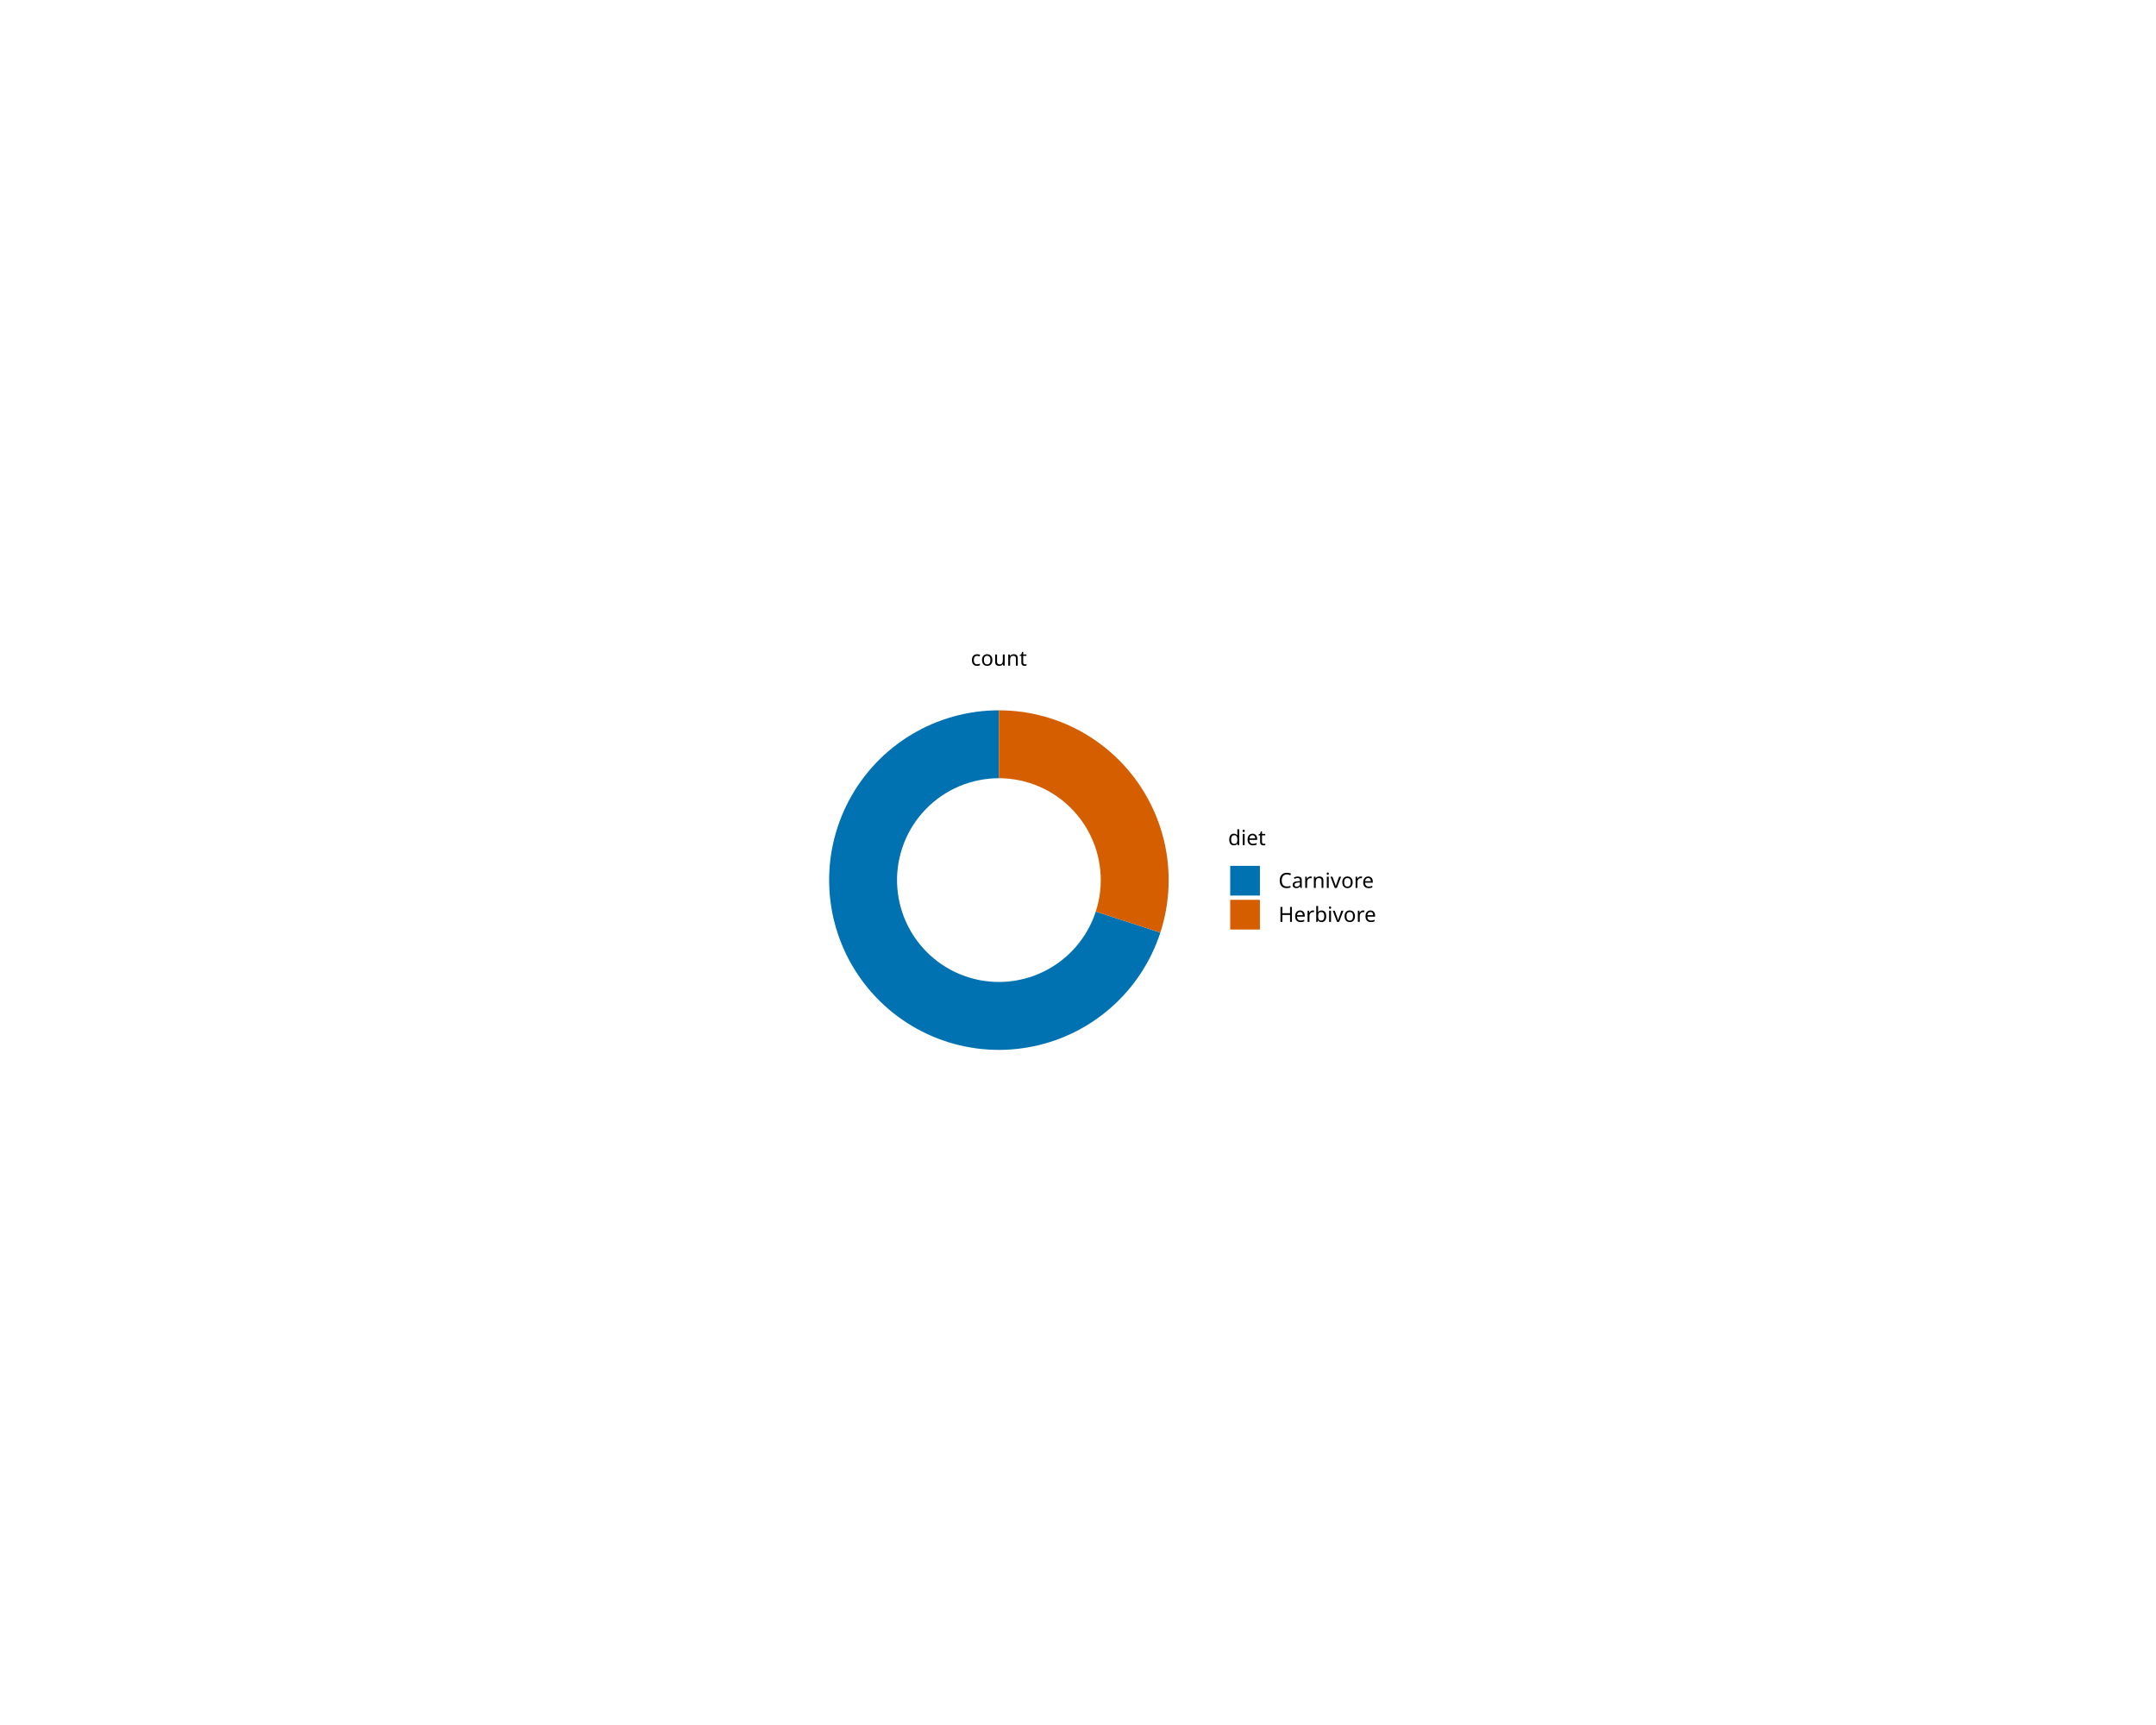
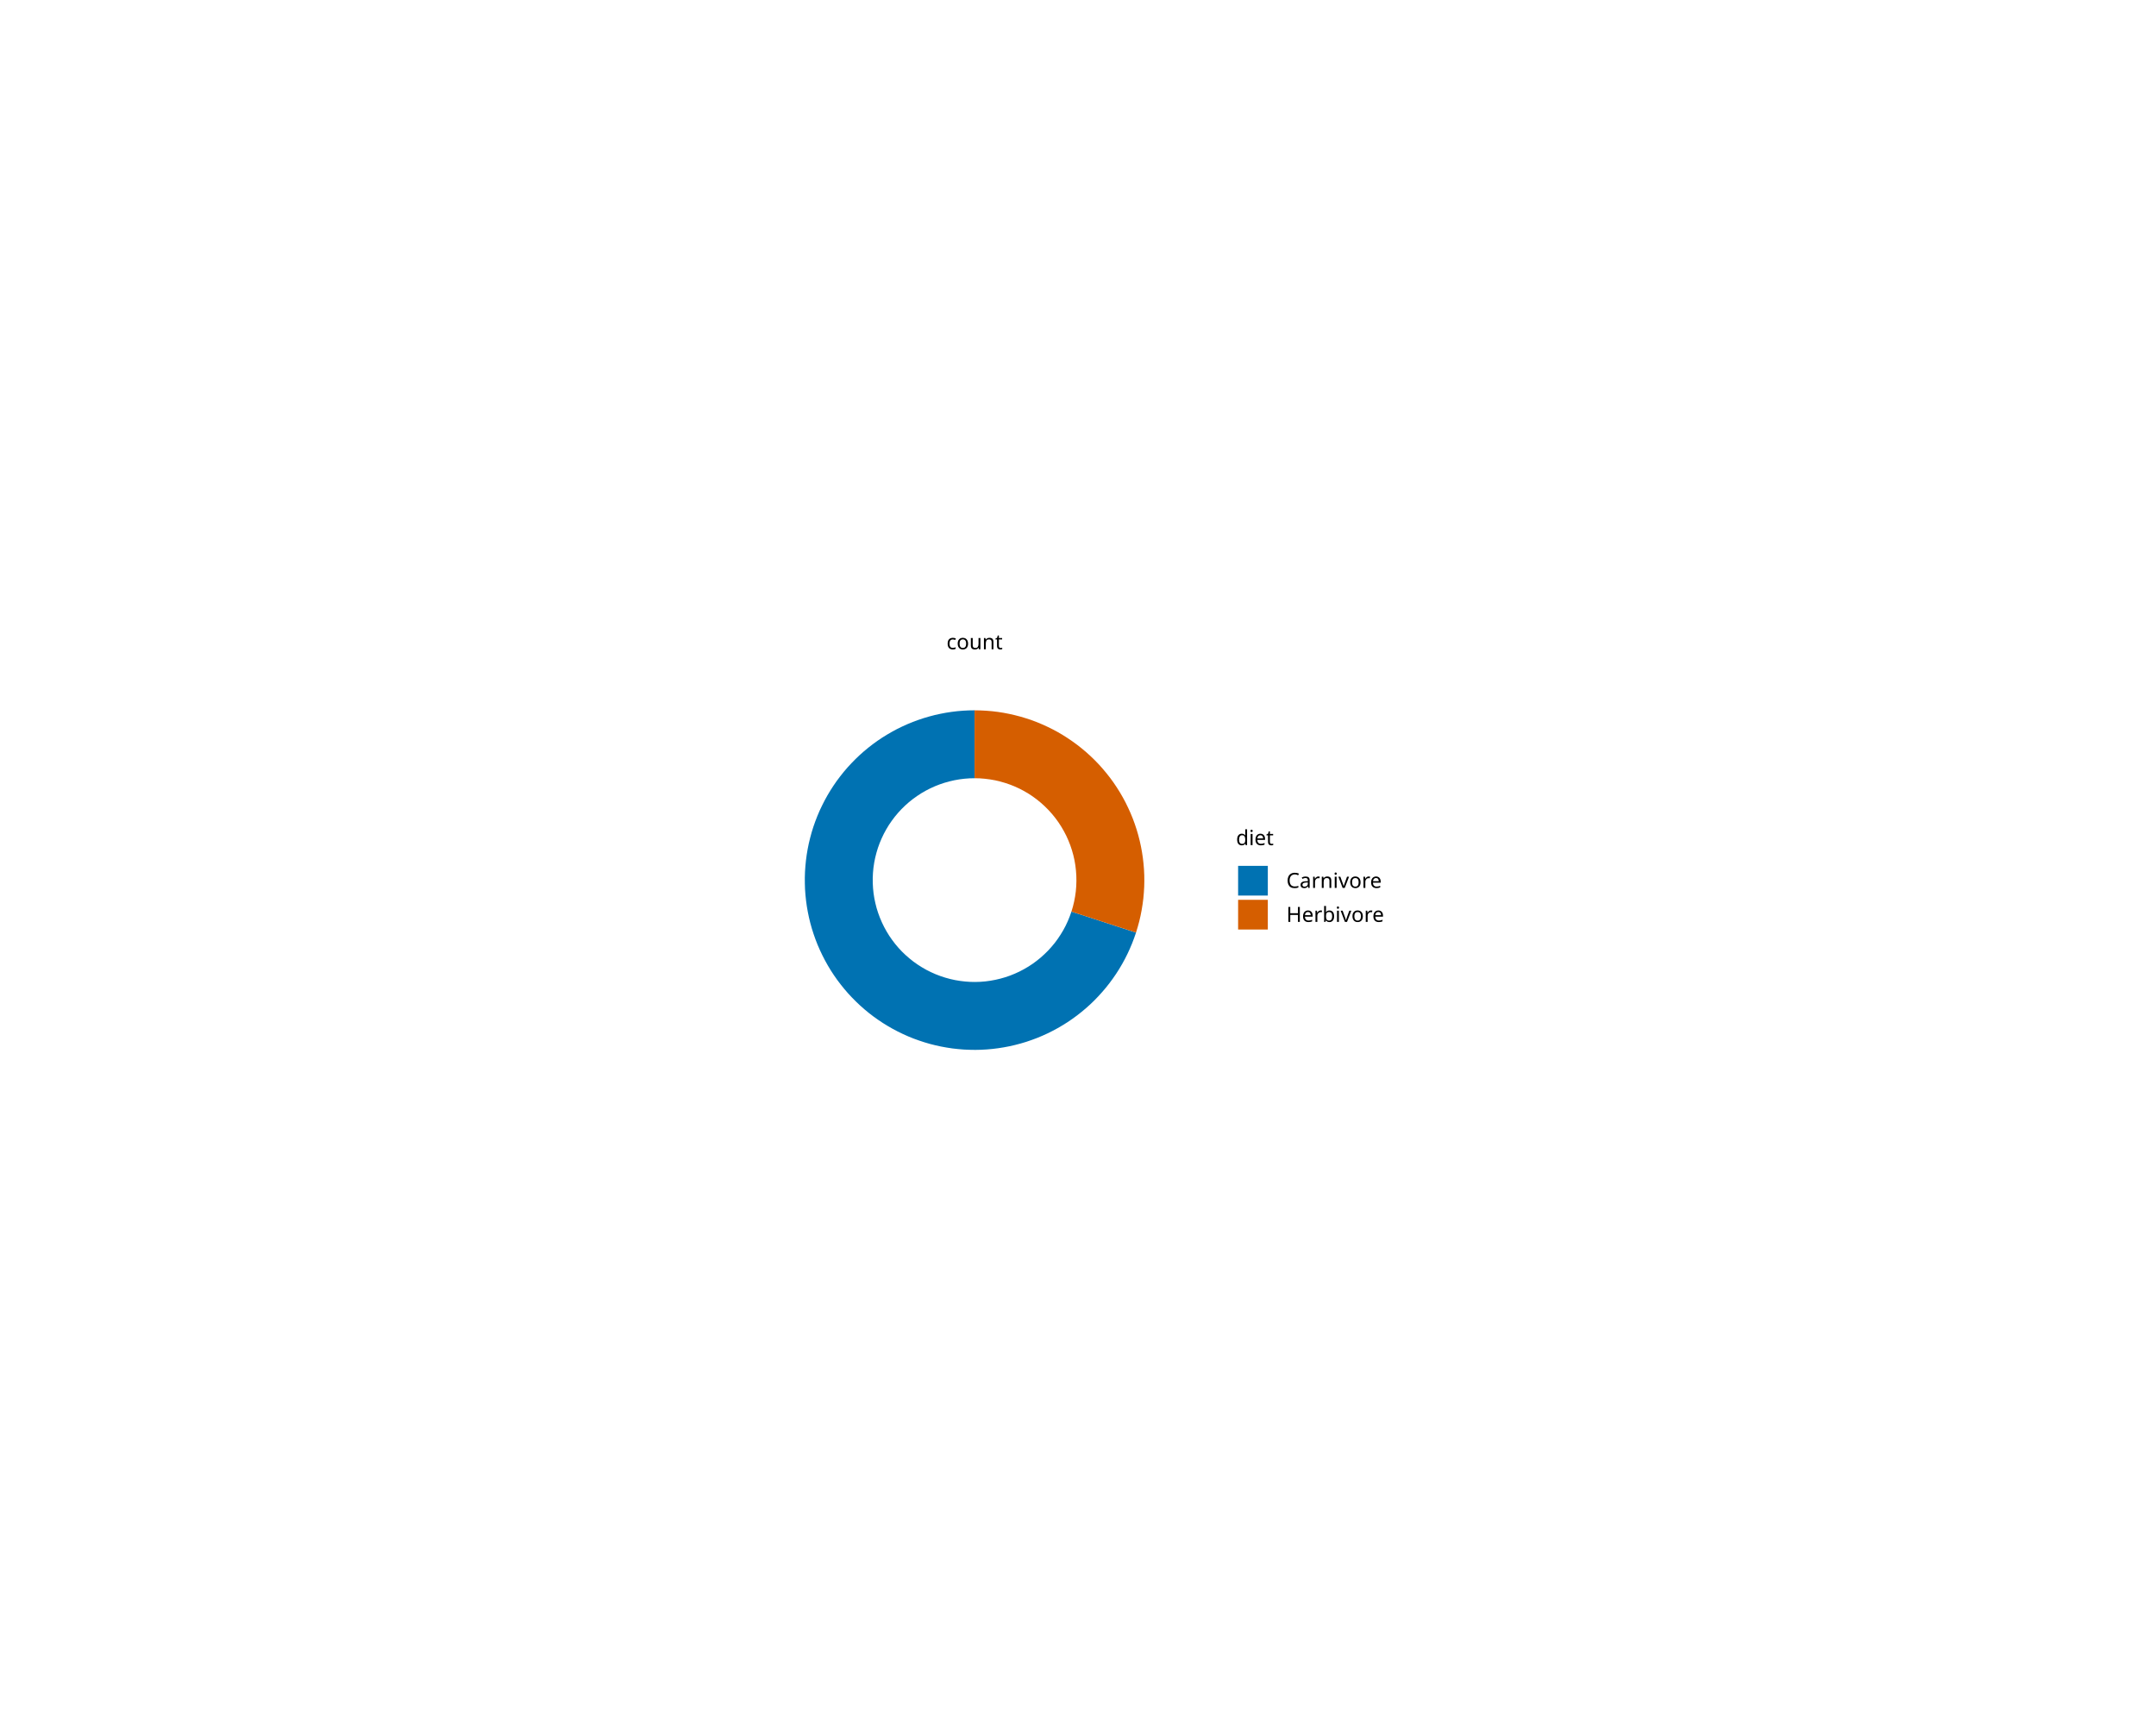
<svg xmlns="http://www.w3.org/2000/svg" class="svglite" data-engine-version="2.0" width="720.00pt" height="576.00pt" viewBox="0 0 720.00 576.00">
  <defs>
    <style type="text/css">
    .svglite line, .svglite polyline, .svglite polygon, .svglite path, .svglite rect, .svglite circle {
      fill: none;
      stroke: #000000;
      stroke-linecap: round;
      stroke-linejoin: round;
      stroke-miterlimit: 10.00;
    }
  </style>
  </defs>
  <rect width="100%" height="100%" style="stroke: none; fill: #FFFFFF;" />
  <defs>
    <clipPath id="cpMC4wMHw3MjAuMDB8MC4wMHw1NzYuMDA=">
      <rect x="0.00" y="0.00" width="720.00" height="576.00" />
    </clipPath>
  </defs>
  <g clip-path="url(#cpMC4wMHw3MjAuMDB8MC4wMHw1NzYuMDA=)">
</g>
  <defs>
-     <clipPath id="cpMjYyLjcyfDQ1Ny4yOHwyMTEuMjZ8MzY0Ljc0">
-       <rect x="262.72" y="211.26" width="194.57" height="153.48" />
+     <clipPath id="cpMjUzLjE3fDQ2Ni44M3wyMDkuODR8MzY2LjE2">
+       <rect x="253.17" y="209.84" width="213.65" height="156.32" />
    </clipPath>
  </defs>
-   <g clip-path="url(#cpMjYyLjcyfDQ1Ny4yOHwyMTEuMjZ8MzY0Ljc0)">
-     <rect x="262.72" y="211.26" width="194.57" height="153.48" style="stroke-width: 0.00; stroke: none;" />
+   <g clip-path="url(#cpMjUzLjE3fDQ2Ni44M3wyMDkuODR8MzY2LjE2)">
+     <rect x="253.17" y="209.84" width="213.65" height="156.32" style="stroke-width: 1.07; stroke: none;" />
  </g>
  <g clip-path="url(#cpMC4wMHw3MjAuMDB8MC4wMHw1NzYuMDA=)">
-     <polygon points="333.58,259.86 333.58,257.34 333.58,254.82 333.58,252.30 333.58,249.78 333.58,247.26 333.58,244.74 333.58,242.22 333.58,239.70 333.58,237.18 331.66,237.21 329.75,237.31 327.84,237.47 325.93,237.70 324.04,237.99 322.15,238.35 320.28,238.76 318.42,239.25 316.58,239.79 314.76,240.40 312.97,241.06 311.19,241.79 309.44,242.58 307.72,243.42 306.03,244.33 304.37,245.29 302.74,246.30 301.15,247.37 299.60,248.50 298.08,249.67 296.61,250.90 295.17,252.17 293.79,253.50 292.44,254.87 291.15,256.28 289.90,257.74 288.70,259.24 287.56,260.77 286.46,262.35 285.42,263.96 284.44,265.61 283.51,267.29 282.64,269.00 281.83,270.73 281.07,272.50 280.38,274.28 279.75,276.10 279.18,277.93 278.67,279.78 278.22,281.64 277.84,283.52 277.52,285.41 277.27,287.31 277.08,289.22 276.96,291.14 276.89,293.05 276.90,294.97 276.97,296.89 277.10,298.80 277.30,300.71 277.57,302.61 277.89,304.50 278.28,306.38 278.74,308.24 279.26,310.09 279.84,311.91 280.48,313.72 281.18,315.51 281.94,317.27 282.76,319.00 283.64,320.71 284.58,322.38 285.57,324.02 286.62,325.63 287.72,327.20 288.87,328.73 290.07,330.22 291.33,331.67 292.63,333.08 293.98,334.44 295.38,335.76 296.81,337.03 298.30,338.25 299.82,339.42 301.38,340.53 302.97,341.60 304.60,342.60 306.27,343.56 307.97,344.45 309.69,345.29 311.44,346.07 313.22,346.79 315.02,347.44 316.85,348.04 318.69,348.58 320.55,349.05 322.42,349.46 324.31,349.80 326.20,350.09 328.11,350.30 330.02,350.46 331.94,350.54 333.86,350.57 335.77,350.53 337.69,350.42 339.60,350.25 341.50,350.01 343.40,349.71 345.28,349.35 347.15,348.92 349.00,348.43 350.84,347.88 352.66,347.26 354.45,346.59 356.22,345.85 357.97,345.06 359.69,344.20 361.37,343.29 363.03,342.32 364.65,341.30 366.24,340.22 367.79,339.09 369.30,337.90 370.76,336.67 372.19,335.39 373.57,334.06 374.91,332.68 376.20,331.26 377.44,329.80 378.63,328.30 379.77,326.75 380.85,325.17 381.88,323.56 382.86,321.90 383.78,320.22 384.64,318.51 385.45,316.77 386.19,315.00 386.88,313.21 387.50,311.39 385.10,310.62 382.71,309.84 380.31,309.06 377.91,308.28 375.52,307.50 373.12,306.72 370.73,305.94 368.33,305.17 365.93,304.39 365.37,305.99 364.72,307.56 364.00,309.10 363.20,310.60 362.33,312.06 361.38,313.47 360.37,314.84 359.29,316.15 358.14,317.41 356.94,318.60 355.67,319.74 354.35,320.81 352.98,321.82 351.56,322.75 350.10,323.61 348.59,324.40 347.05,325.11 345.47,325.75 343.86,326.30 342.23,326.77 340.57,327.16 338.90,327.47 337.22,327.70 335.52,327.84 333.82,327.89 332.12,327.86 330.43,327.74 328.74,327.54 327.06,327.26 325.40,326.89 323.77,326.44 322.15,325.91 320.56,325.30 319.01,324.61 317.49,323.85 316.02,323.00 314.58,322.09 313.20,321.11 311.86,320.05 310.58,318.94 309.36,317.76 308.20,316.52 307.10,315.22 306.06,313.87 305.10,312.47 304.20,311.02 303.38,309.53 302.64,308.01 301.97,306.44 301.38,304.85 300.88,303.23 300.45,301.58 300.11,299.91 299.85,298.23 299.67,296.54 299.58,294.85 299.57,293.15 299.65,291.45 299.82,289.76 300.06,288.07 300.40,286.41 300.81,284.76 301.31,283.13 301.88,281.53 302.54,279.97 303.27,278.43 304.08,276.94 304.97,275.48 305.92,274.08 306.94,272.72 308.03,271.42 309.19,270.17 310.40,268.98 311.68,267.85 313.00,266.79 314.38,265.80 315.81,264.87 317.28,264.02 318.79,263.24 320.34,262.54 321.92,261.92 323.53,261.38 325.17,260.92 326.83,260.54 328.50,260.24 330.19,260.03 331.88,259.90 " style="stroke-width: 1.07; stroke: none; stroke-linecap: butt; stroke-linejoin: miter; fill: #0072B2;" />
-     <polygon points="365.93,304.39 368.33,305.17 370.73,305.94 373.12,306.72 375.52,307.50 377.91,308.28 380.31,309.06 382.71,309.84 385.10,310.62 387.50,311.39 388.07,309.54 388.57,307.66 389.01,305.77 389.39,303.86 389.70,301.94 389.94,300.02 390.12,298.08 390.23,296.14 390.27,294.20 390.25,292.26 390.16,290.32 390.01,288.38 389.79,286.45 389.50,284.53 389.15,282.62 388.73,280.72 388.24,278.84 387.70,276.97 387.09,275.13 386.41,273.31 385.68,271.51 384.88,269.74 384.02,267.99 383.11,266.28 382.13,264.60 381.10,262.95 380.01,261.34 378.87,259.77 377.67,258.24 376.43,256.75 375.13,255.30 373.78,253.90 372.39,252.55 370.95,251.24 369.47,249.99 367.94,248.78 366.38,247.63 364.78,246.54 363.13,245.49 361.46,244.51 359.75,243.58 358.01,242.72 356.25,241.91 354.45,241.16 352.63,240.48 350.79,239.86 348.93,239.30 347.05,238.81 345.16,238.38 343.25,238.01 341.33,237.71 339.40,237.48 337.46,237.32 335.52,237.22 333.58,237.18 333.58,239.70 333.58,242.22 333.58,244.74 333.58,247.26 333.58,249.78 333.58,252.30 333.58,254.82 333.58,257.34 333.58,259.86 335.31,259.90 337.04,260.04 338.76,260.26 340.47,260.56 342.15,260.96 343.82,261.44 345.46,262.00 347.06,262.65 348.64,263.37 350.17,264.18 351.66,265.06 353.11,266.02 354.50,267.05 355.84,268.15 357.12,269.32 358.34,270.55 359.49,271.84 360.58,273.19 361.60,274.59 362.55,276.04 363.42,277.54 364.21,279.08 364.92,280.66 365.56,282.27 366.11,283.91 366.57,285.58 366.95,287.27 367.24,288.98 367.45,290.70 367.57,292.43 367.60,294.16 367.54,295.90 367.39,297.62 367.16,299.34 366.83,301.04 366.43,302.73 " style="stroke-width: 1.07; stroke: none; stroke-linecap: butt; stroke-linejoin: miter; fill: #D55E00;" />
-     <text x="410.12" y="282.21" style="font-size: 7.00px; font-family: sans;" textLength="11.29px" lengthAdjust="spacingAndGlyphs">diet</text>
-     <rect x="410.83" y="289.12" width="9.92" height="9.92" style="stroke-width: 1.07; stroke: none; stroke-linecap: butt; stroke-linejoin: miter; fill: #0072B2;" />
-     <rect x="410.83" y="300.46" width="9.92" height="9.92" style="stroke-width: 1.07; stroke: none; stroke-linecap: butt; stroke-linejoin: miter; fill: #D55E00;" />
-     <text x="426.94" y="296.49" style="font-size: 7.00px; font-family: sans;" textLength="30.35px" lengthAdjust="spacingAndGlyphs">Carnivore</text>
-     <text x="426.94" y="307.83" style="font-size: 7.00px; font-family: sans;" textLength="30.35px" lengthAdjust="spacingAndGlyphs">Herbivore</text>
-     <text x="333.58" y="222.28" text-anchor="middle" style="font-size: 7.00px; font-family: sans;" textLength="17.13px" lengthAdjust="spacingAndGlyphs">count</text>
+     <polygon points="325.46,237.18 323.53,237.21 321.61,237.31 319.69,237.48 317.78,237.70 315.88,238.00 313.98,238.36 312.11,238.78 310.24,239.26 308.40,239.81 306.57,240.42 304.77,241.09 302.99,241.83 301.23,242.62 299.51,243.47 297.81,244.38 296.14,245.35 294.51,246.37 292.92,247.45 291.36,248.58 289.84,249.77 288.36,251.00 286.93,252.29 285.54,253.62 284.20,255.00 282.90,256.42 281.65,257.89 280.46,259.39 279.31,260.94 278.22,262.53 277.18,264.15 276.20,265.81 275.28,267.50 274.41,269.21 273.60,270.96 272.85,272.74 272.17,274.54 271.54,276.36 270.98,278.20 270.47,280.06 270.04,281.93 269.66,283.82 269.35,285.72 269.11,287.63 268.93,289.55 268.82,291.47 268.77,293.39 268.78,295.32 268.86,297.24 269.01,299.16 269.22,301.08 269.50,302.98 269.84,304.88 270.25,306.76 270.72,308.63 271.25,310.48 271.84,312.31 272.50,314.12 273.22,315.90 274.00,317.66 274.83,319.40 275.73,321.10 276.68,322.78 277.69,324.42 278.76,326.02 279.88,327.59 281.05,329.11 282.27,330.60 283.54,332.05 284.86,333.45 286.23,334.80 287.64,336.11 289.10,337.37 290.60,338.58 292.13,339.74 293.71,340.85 295.32,341.90 296.97,342.89 298.65,343.83 300.36,344.71 302.11,345.54 303.87,346.30 305.67,347.00 307.48,347.64 309.32,348.22 311.17,348.74 313.04,349.19 314.93,349.58 316.83,349.91 318.73,350.17 320.65,350.36 322.57,350.49 324.49,350.56 326.42,350.56 328.34,350.49 330.27,350.36 332.18,350.17 334.09,349.91 335.99,349.58 337.87,349.19 339.74,348.74 341.60,348.22 343.43,347.64 345.25,347.00 347.04,346.30 348.81,345.54 350.55,344.71 352.26,343.83 353.94,342.89 355.59,341.90 357.20,340.85 358.78,339.74 360.32,338.58 361.82,337.37 363.27,336.11 364.69,334.80 366.05,333.45 367.37,332.05 368.65,330.60 369.87,329.11 371.04,327.59 372.16,326.02 373.22,324.42 374.23,322.78 375.18,321.10 376.08,319.40 376.92,317.66 377.70,315.90 378.41,314.12 379.07,312.31 379.67,310.48 380.20,308.63 380.67,306.76 381.07,304.88 381.41,302.98 381.69,301.08 381.90,299.16 382.05,297.24 382.13,295.32 382.15,293.39 382.10,291.47 381.98,289.55 381.81,287.63 381.56,285.72 381.25,283.82 380.88,281.93 380.44,280.06 379.94,278.20 379.38,276.36 378.75,274.54 378.06,272.74 377.31,270.96 376.51,269.21 375.64,267.50 374.71,265.81 373.73,264.15 372.70,262.53 371.60,260.94 370.46,259.39 369.26,257.89 368.02,256.42 366.72,255.00 365.37,253.62 363.98,252.29 362.55,251.00 361.07,249.77 359.55,248.58 358.00,247.45 356.40,246.37 354.77,245.35 353.11,244.38 351.41,243.47 349.68,242.62 347.93,241.83 346.15,241.09 344.34,240.42 342.52,239.81 340.67,239.26 338.81,238.78 336.93,238.36 335.04,238.00 333.14,237.70 331.22,237.48 329.31,237.31 327.38,237.21 325.46,237.18 325.46,239.14 325.46,241.09 325.46,243.05 325.46,245.00 325.46,246.96 325.46,248.91 325.46,250.87 325.46,252.82 325.46,254.78 325.46,256.73 325.46,258.69 325.46,260.64 325.46,262.60 325.46,264.55 325.46,266.51 325.46,268.46 325.46,270.42 325.46,272.37 325.46,274.33 325.46,276.28 325.46,278.24 325.46,280.19 325.46,282.15 325.46,284.10 325.46,286.06 325.46,288.01 325.46,289.97 325.46,291.92 325.46,293.88 325.46,293.88 325.46,291.92 325.46,289.97 325.46,288.01 325.46,286.06 325.46,284.10 325.46,282.15 325.46,280.19 325.46,278.24 325.46,276.28 325.46,274.33 325.46,272.37 325.46,270.42 325.46,268.46 325.46,266.51 325.46,264.55 325.46,262.60 325.46,260.64 325.46,258.69 325.46,256.73 325.46,254.78 325.46,252.82 325.46,250.87 325.46,248.91 325.46,246.96 325.46,245.00 325.46,243.05 325.46,241.09 325.46,239.14 " style="stroke-width: 1.07; stroke: none; fill: none;" />
+     <polygon points="325.46,259.86 325.46,257.34 325.46,254.82 325.46,252.30 325.46,249.78 325.46,247.26 325.46,244.74 325.46,242.22 325.46,239.70 325.46,237.18 323.54,237.21 321.62,237.31 319.71,237.47 317.81,237.70 315.91,237.99 314.03,238.35 312.16,238.76 310.30,239.25 308.46,239.79 306.64,240.40 304.84,241.06 303.07,241.79 301.32,242.58 299.60,243.42 297.91,244.33 296.25,245.29 294.62,246.30 293.03,247.37 291.47,248.50 289.96,249.67 288.48,250.90 287.05,252.17 285.66,253.50 284.32,254.87 283.02,256.28 281.77,257.74 280.58,259.24 279.43,260.77 278.34,262.35 277.30,263.96 276.31,265.61 275.39,267.29 274.52,269.00 273.70,270.73 272.95,272.50 272.26,274.28 271.62,276.10 271.05,277.93 270.55,279.78 270.10,281.64 269.72,283.52 269.40,285.41 269.15,287.31 268.96,289.22 268.83,291.14 268.77,293.05 268.78,294.97 268.84,296.89 268.98,298.80 269.18,300.71 269.44,302.61 269.77,304.50 270.16,306.38 270.61,308.24 271.13,310.09 271.71,311.91 272.35,313.72 273.05,315.51 273.82,317.27 274.64,319.00 275.52,320.71 276.45,322.38 277.44,324.02 278.49,325.63 279.59,327.20 280.75,328.73 281.95,330.22 283.20,331.67 284.51,333.08 285.86,334.44 287.25,335.76 288.69,337.03 290.17,338.25 291.69,339.42 293.25,340.53 294.85,341.60 296.48,342.60 298.15,343.56 299.84,344.45 301.57,345.29 303.32,346.07 305.10,346.79 306.90,347.44 308.72,348.04 310.56,348.58 312.42,349.05 314.30,349.46 316.18,349.80 318.08,350.09 319.99,350.30 321.90,350.46 323.81,350.54 325.73,350.57 327.65,350.53 329.56,350.42 331.47,350.25 333.38,350.01 335.27,349.71 337.16,349.35 339.02,348.92 340.88,348.43 342.72,347.88 344.53,347.26 346.33,346.59 348.10,345.85 349.84,345.06 351.56,344.20 353.25,343.29 354.90,342.32 356.53,341.30 358.11,340.22 359.66,339.09 361.17,337.90 362.64,336.67 364.07,335.39 365.45,334.06 366.78,332.68 368.07,331.26 369.31,329.80 370.50,328.30 371.64,326.75 372.73,325.17 373.76,323.56 374.74,321.90 375.66,320.22 376.52,318.51 377.32,316.77 378.07,315.00 378.75,313.21 379.38,311.39 376.98,310.62 374.58,309.84 372.19,309.06 369.79,308.28 367.39,307.50 365.00,306.72 362.60,305.94 360.20,305.17 357.81,304.39 357.24,305.99 356.60,307.56 355.88,309.10 355.08,310.60 354.20,312.06 353.26,313.47 352.25,314.84 351.16,316.15 350.02,317.41 348.81,318.60 347.55,319.74 346.23,320.81 344.86,321.82 343.44,322.75 341.97,323.61 340.47,324.40 338.92,325.11 337.34,325.75 335.74,326.30 334.10,326.77 332.45,327.16 330.78,327.47 329.09,327.70 327.40,327.84 325.70,327.89 324.00,327.86 322.30,327.74 320.62,327.54 318.94,327.26 317.28,326.89 315.64,326.44 314.03,325.91 312.44,325.30 310.89,324.61 309.37,323.85 307.89,323.00 306.46,322.09 305.07,321.11 303.74,320.05 302.46,318.94 301.23,317.76 300.07,316.52 298.97,315.22 297.94,313.87 296.97,312.47 296.08,311.02 295.26,309.53 294.52,308.01 293.85,306.44 293.26,304.85 292.75,303.23 292.33,301.58 291.98,299.91 291.72,298.23 291.55,296.54 291.46,294.85 291.45,293.15 291.53,291.45 291.69,289.76 291.94,288.07 292.27,286.41 292.69,284.76 293.18,283.13 293.76,281.53 294.42,279.97 295.15,278.43 295.96,276.94 296.84,275.48 297.80,274.08 298.82,272.72 299.91,271.42 301.06,270.17 302.28,268.98 303.55,267.85 304.88,266.79 306.26,265.80 307.68,264.87 309.16,264.02 310.67,263.24 312.22,262.54 313.80,261.92 315.41,261.38 317.05,260.92 318.70,260.54 320.38,260.24 322.06,260.03 323.76,259.90 " style="stroke-width: 1.07; stroke: none; stroke-linecap: butt; stroke-linejoin: miter; fill: #0072B2;" />
+     <polygon points="357.81,304.39 360.20,305.17 362.60,305.94 365.00,306.72 367.39,307.50 369.79,308.28 372.19,309.06 374.58,309.84 376.98,310.62 379.38,311.39 379.94,309.54 380.45,307.66 380.89,305.77 381.26,303.86 381.57,301.94 381.82,300.02 381.99,298.08 382.11,296.14 382.15,294.20 382.13,292.26 382.04,290.32 381.88,288.38 381.66,286.45 381.37,284.53 381.02,282.62 380.60,280.72 380.12,278.84 379.57,276.97 378.96,275.13 378.29,273.31 377.55,271.51 376.75,269.74 375.90,267.99 374.98,266.28 374.01,264.60 372.97,262.95 371.89,261.34 370.75,259.77 369.55,258.24 368.30,256.75 367.01,255.30 365.66,253.90 364.27,252.55 362.83,251.24 361.34,249.99 359.82,248.78 358.25,247.63 356.65,246.54 355.01,245.49 353.34,244.51 351.63,243.58 349.89,242.72 348.12,241.91 346.33,241.16 344.51,240.48 342.67,239.86 340.81,239.30 338.93,238.81 337.03,238.38 335.12,238.01 333.21,237.71 331.28,237.48 329.34,237.32 327.40,237.22 325.46,237.18 325.46,239.70 325.46,242.22 325.46,244.74 325.46,247.26 325.46,249.78 325.46,252.30 325.46,254.82 325.46,257.34 325.46,259.86 327.19,259.90 328.92,260.04 330.64,260.26 332.34,260.56 334.03,260.96 335.69,261.44 337.33,262.00 338.94,262.65 340.51,263.37 342.05,264.18 343.54,265.06 344.98,266.02 346.37,267.05 347.71,268.15 348.99,269.32 350.21,270.55 351.37,271.84 352.46,273.19 353.48,274.59 354.42,276.04 355.29,277.54 356.09,279.08 356.80,280.66 357.43,282.27 357.98,283.91 358.45,285.58 358.83,287.27 359.12,288.98 359.32,290.70 359.44,292.43 359.47,294.16 359.41,295.90 359.27,297.62 359.03,299.34 358.71,301.04 358.30,302.73 " style="stroke-width: 1.07; stroke: none; stroke-linecap: butt; stroke-linejoin: miter; fill: #D55E00;" />
+     <rect x="407.28" y="271.18" width="58.13" height="45.39" style="stroke-width: 1.07; stroke: none;" />
+     <text x="412.76" y="282.21" style="font-size: 7.00px; font-family: sans;" textLength="11.29px" lengthAdjust="spacingAndGlyphs">diet</text>
+     <rect x="412.76" y="288.41" width="11.34" height="11.34" style="stroke-width: 1.07; stroke: none;" />
+     <rect x="413.47" y="289.12" width="9.92" height="9.92" style="stroke-width: 1.07; stroke: none; stroke-linecap: butt; stroke-linejoin: miter; fill: #0072B2;" />
+     <rect x="412.76" y="299.75" width="11.34" height="11.34" style="stroke-width: 1.07; stroke: none;" />
+     <rect x="413.47" y="300.46" width="9.92" height="9.92" style="stroke-width: 1.07; stroke: none; stroke-linecap: butt; stroke-linejoin: miter; fill: #D55E00;" />
+     <text x="429.58" y="296.49" style="font-size: 7.00px; font-family: sans;" textLength="30.35px" lengthAdjust="spacingAndGlyphs">Carnivore</text>
+     <text x="429.58" y="307.83" style="font-size: 7.00px; font-family: sans;" textLength="30.35px" lengthAdjust="spacingAndGlyphs">Herbivore</text>
+     <text x="325.46" y="216.80" text-anchor="middle" style="font-size: 7.00px; font-family: sans;" textLength="17.13px" lengthAdjust="spacingAndGlyphs">count</text>
  </g>
</svg>
